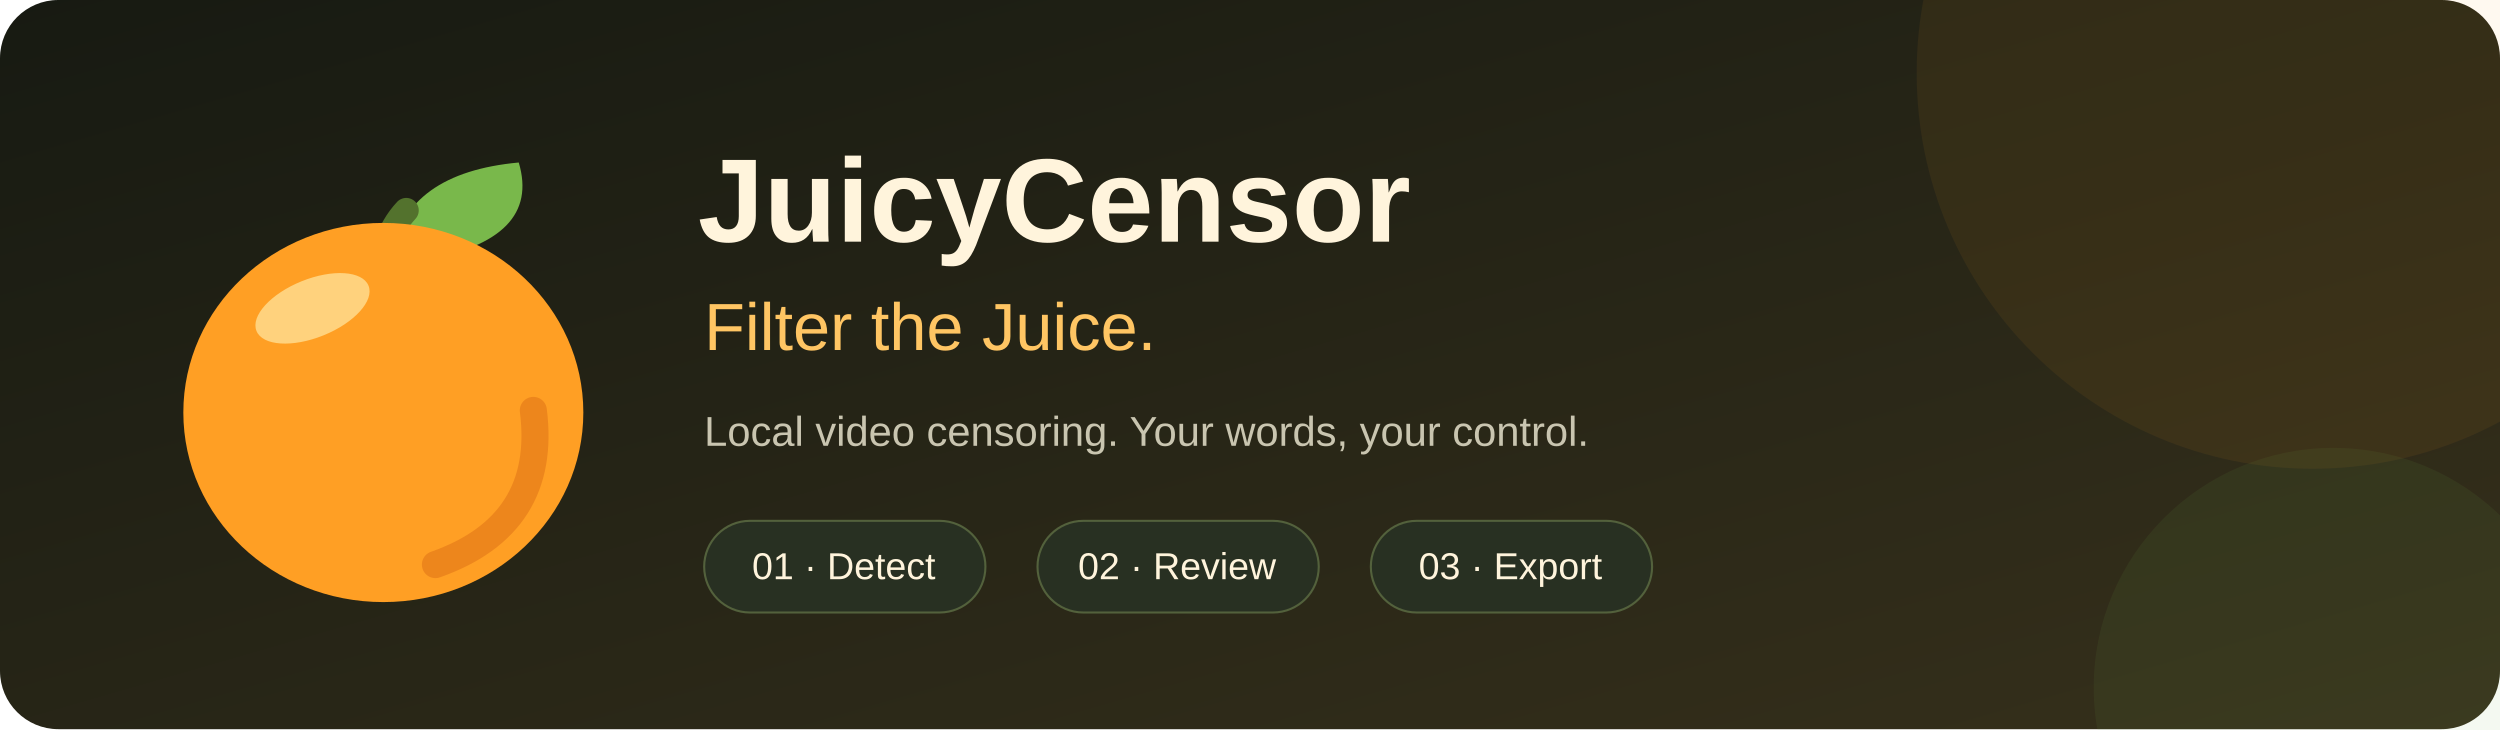
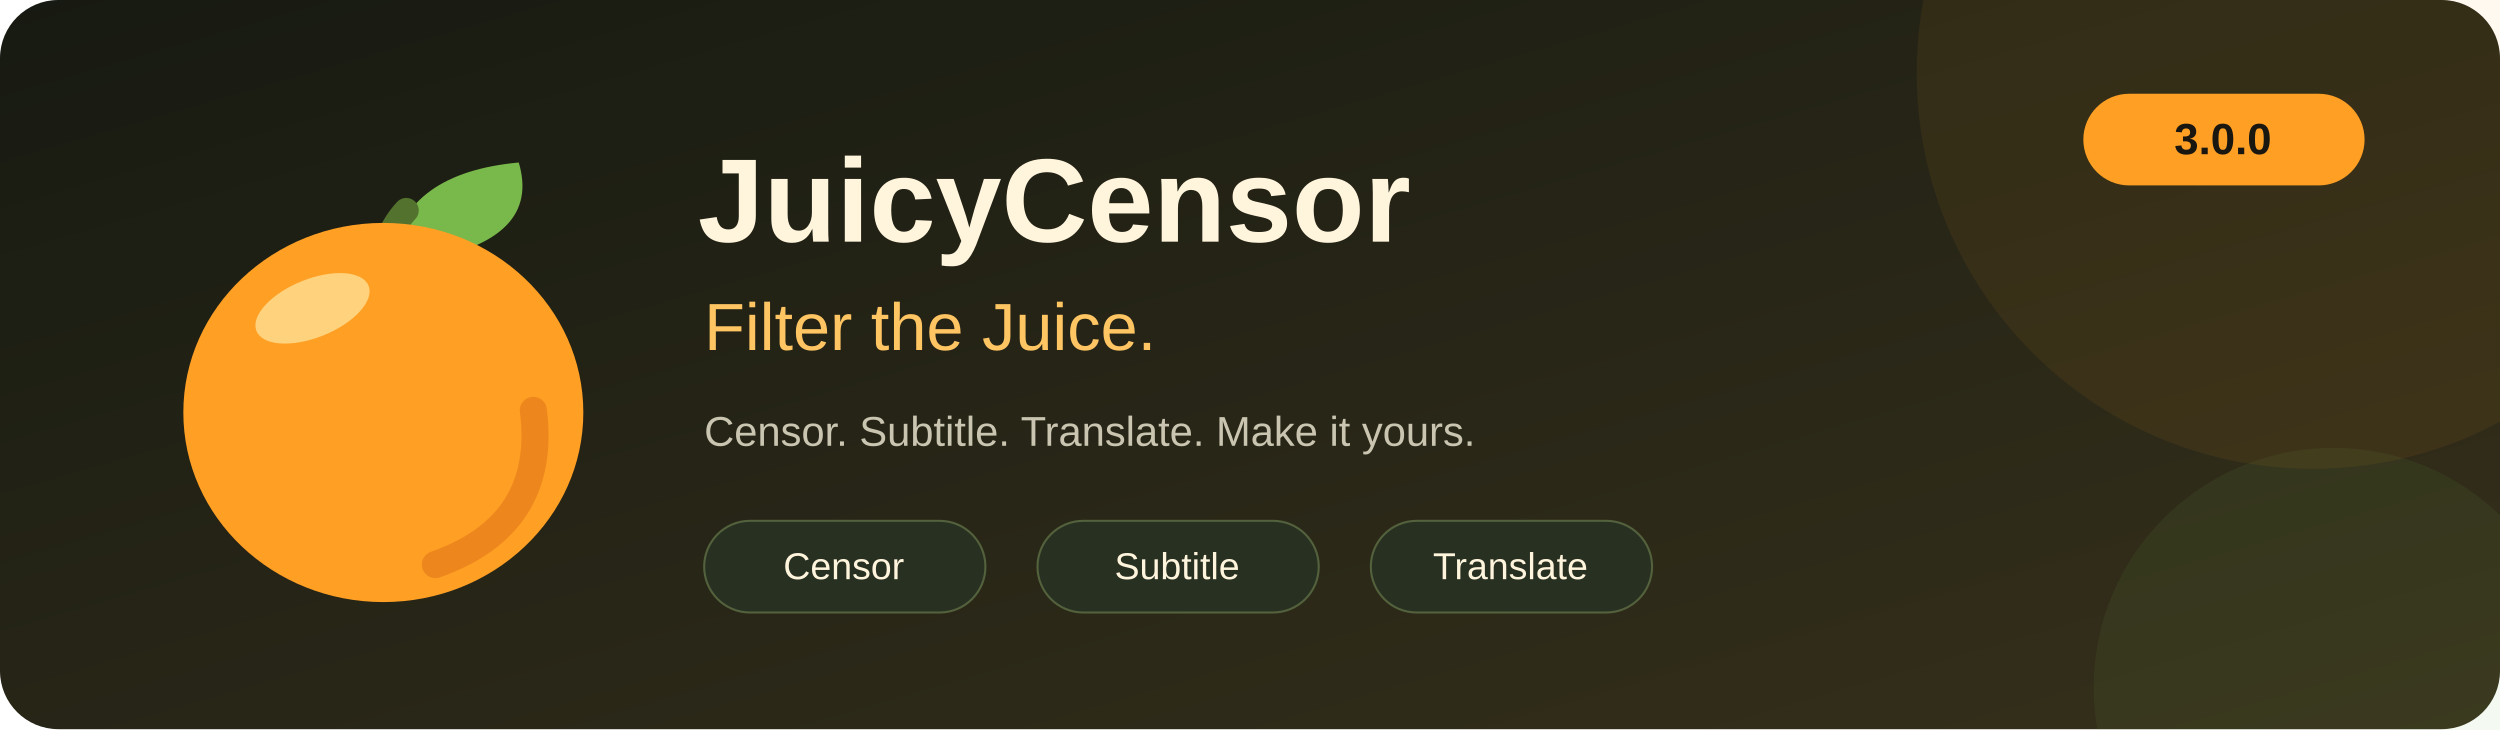
<svg xmlns="http://www.w3.org/2000/svg" width="1200" height="350" viewBox="0 0 1200 350" role="img" aria-labelledby="title desc">
  <defs>
    <linearGradient id="bg" x2="1" y2="1">
      <stop stop-color="#171a12" />
      <stop offset="1" stop-color="#36301b" />
    </linearGradient>
  </defs>
  <rect width="1200" height="350" rx="28" fill="url(#bg)" />
  <circle cx="1110" cy="35" r="190" fill="#ff9f24" opacity=".07" />
  <circle cx="1120" cy="330" r="115" fill="#79b84b" opacity=".08" />
  <g transform="translate(58 49)">
    <path d="M130 73Q137 34 191 29Q202 66 145 76" fill="#79b84b" />
    <path d="M126 88Q124 66 137 52" stroke="#53722d" stroke-width="12" stroke-linecap="round" fill="none" />
    <ellipse cx="126" cy="149" rx="96" ry="91" fill="#ff9f24" />
    <ellipse cx="92" cy="99" rx="29" ry="14" transform="rotate(-22 92 99)" fill="#ffd27d" />
    <path d="M198 148Q205 203 151 222" fill="none" stroke="#ed861c" stroke-width="13" stroke-linecap="round" />
  </g>
+   <g>
+     <rect x="1000" y="45" width="135" height="44" rx="22" fill="#ff9f24" />
+     <text x="1067" y="74" font-family="Segoe UI, Arial, sans-serif" text-anchor="middle" font-size="21" font-weight="700" fill="#191710">3.0.0</text>
+   </g>
  <g font-family="Segoe UI, Arial, sans-serif">
    <text x="335" y="116" font-size="57" font-weight="700" fill="#fff4dc">JuicyCensor</text>
    <text x="338" y="168" font-size="32" fill="#ffc563">Filter the Juice.</text>
-     <text x="338" y="214" font-size="20" fill="#c9c5b0">Local video censoring. Your words, your control.</text>
+     <text x="338" y="214" font-size="20" fill="#c9c5b0">Censor. Subtitle. Translate. Make it yours.</text>
    <g fill="#283022" stroke="#53613c">
      <rect x="338" y="250" width="135" height="44" rx="22" />
      <rect x="498" y="250" width="135" height="44" rx="22" />
      <rect x="658" y="250" width="135" height="44" rx="22" />
    </g>
    <g fill="#fff4dc" font-size="18" text-anchor="middle">
-       <text x="405" y="278">01 · Detect</text>
-       <text x="565" y="278">02 · Review</text>
-       <text x="725" y="278">03 · Export</text>
+       <text x="405" y="278">Censor</text>
+       <text x="565" y="278">Subtitle</text>
+       <text x="725" y="278">Translate</text>
    </g>
  </g>
</svg>
